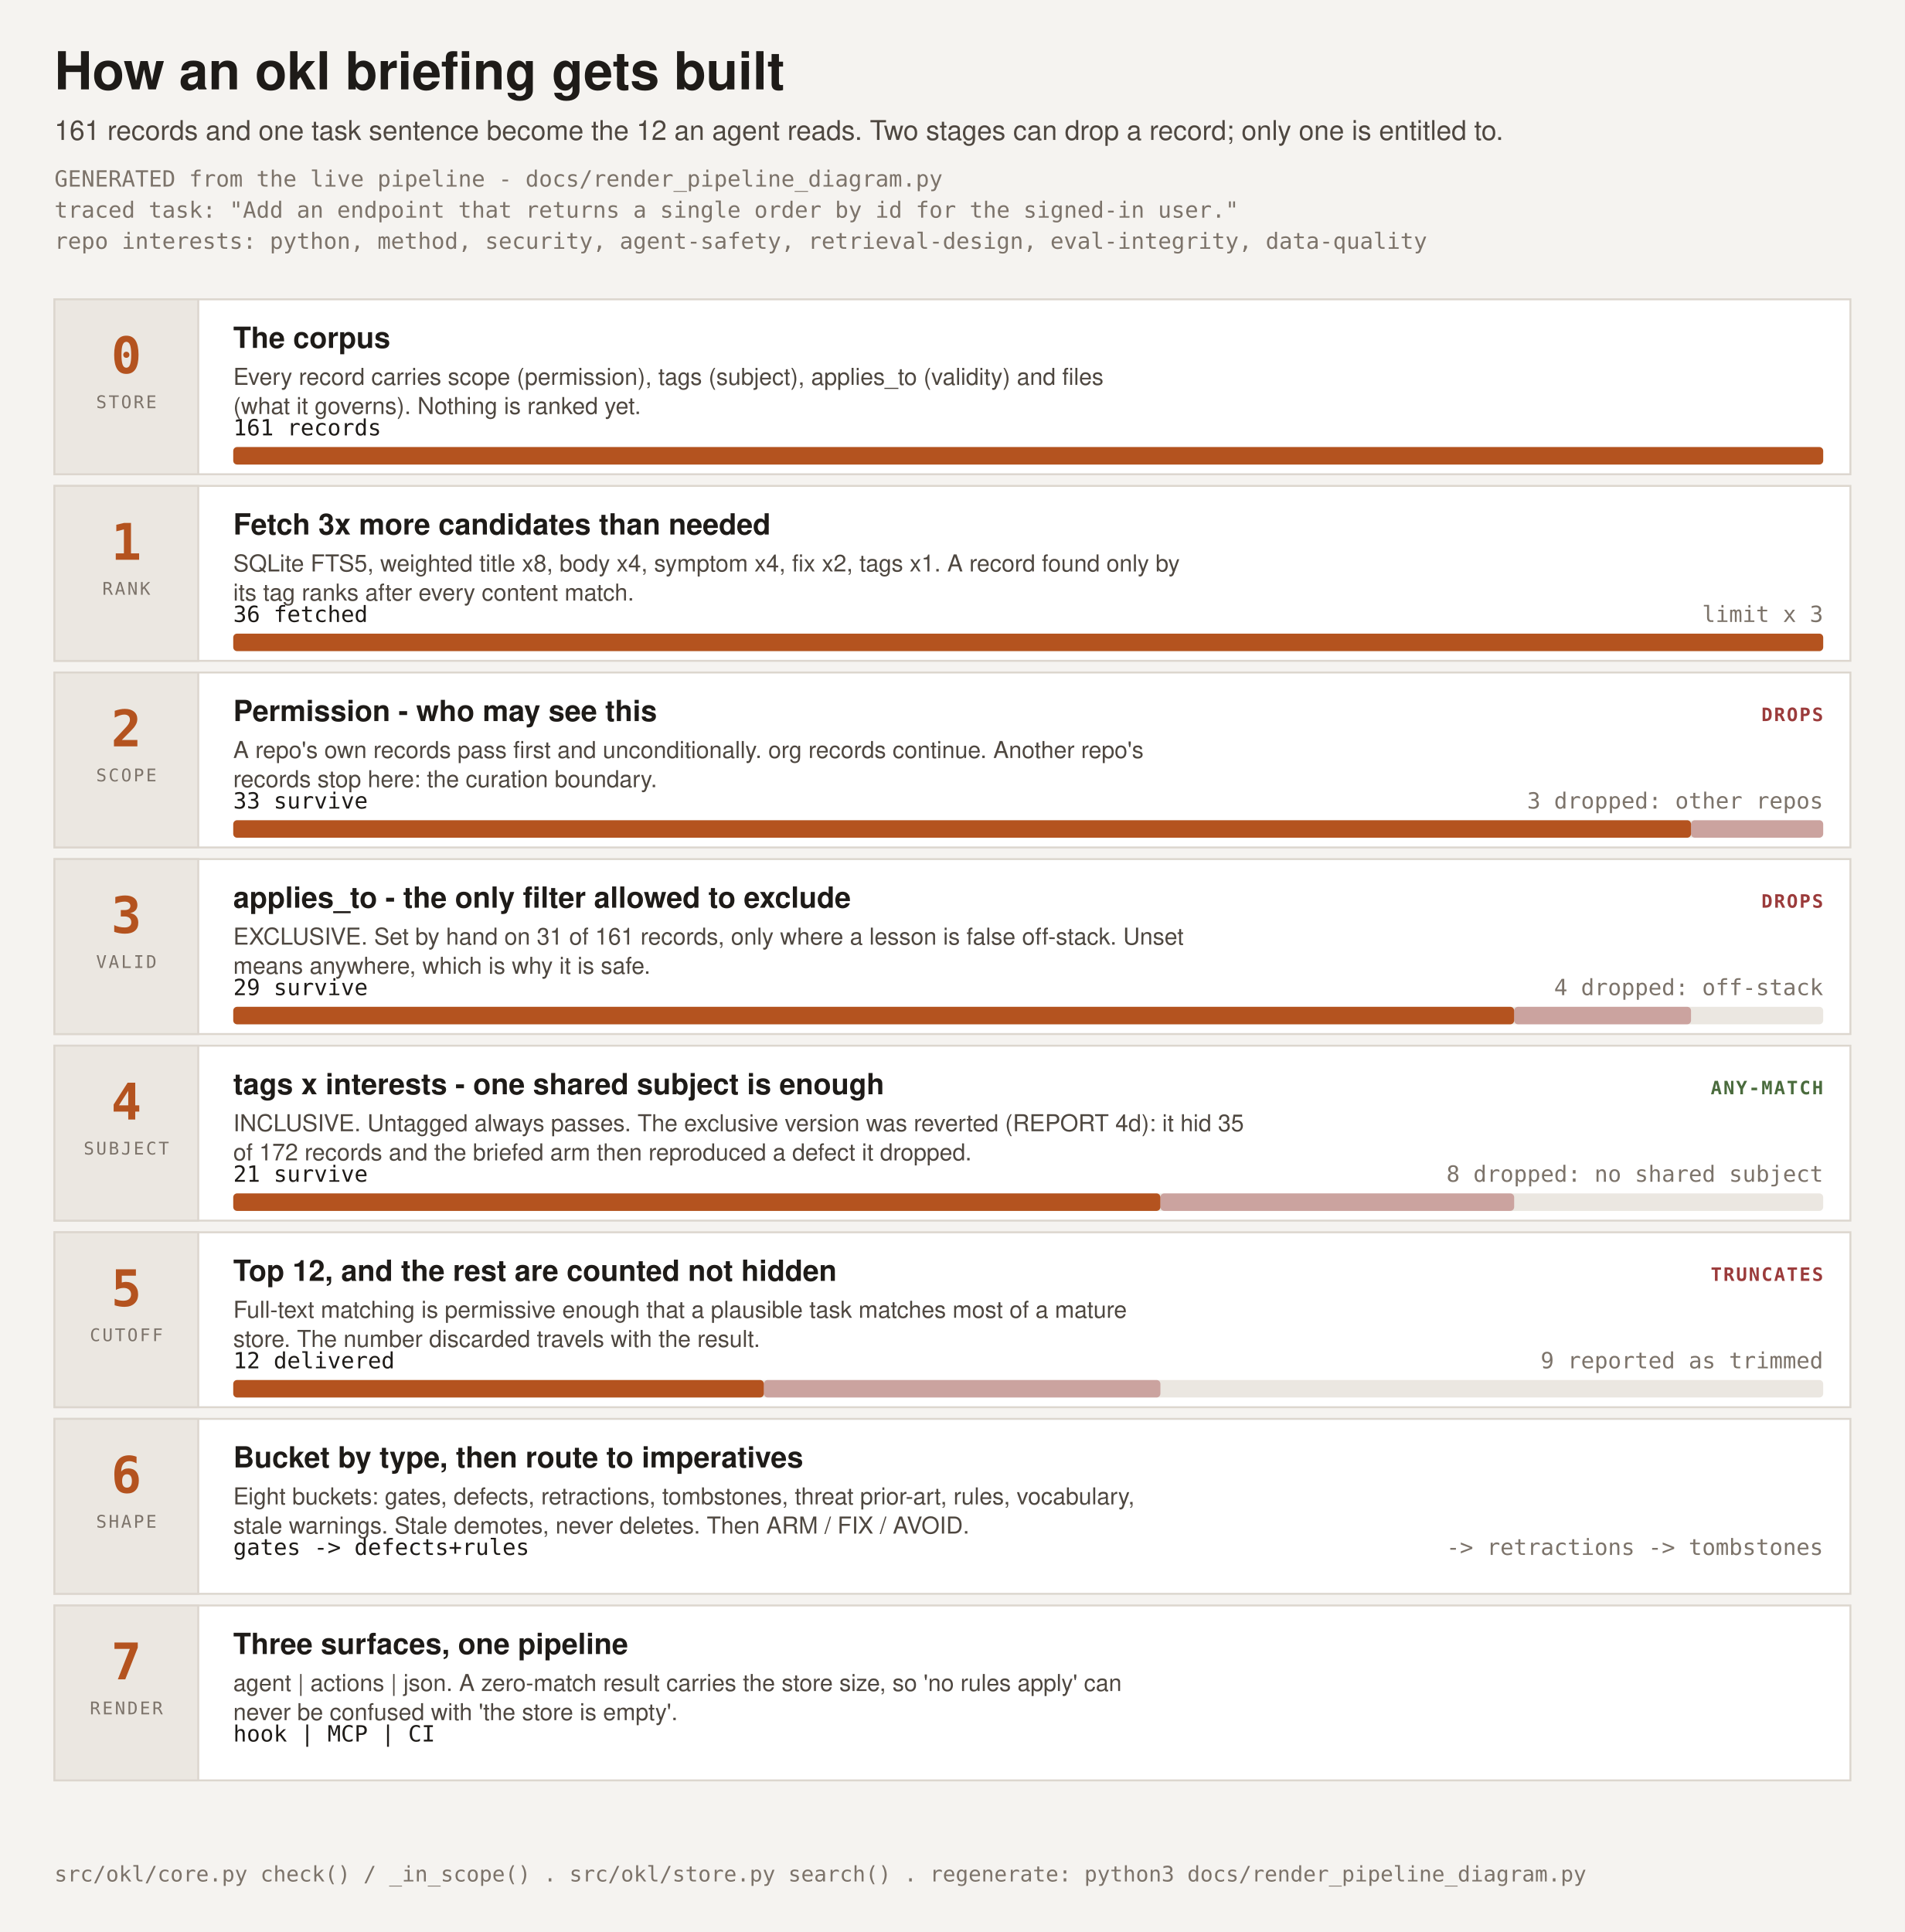
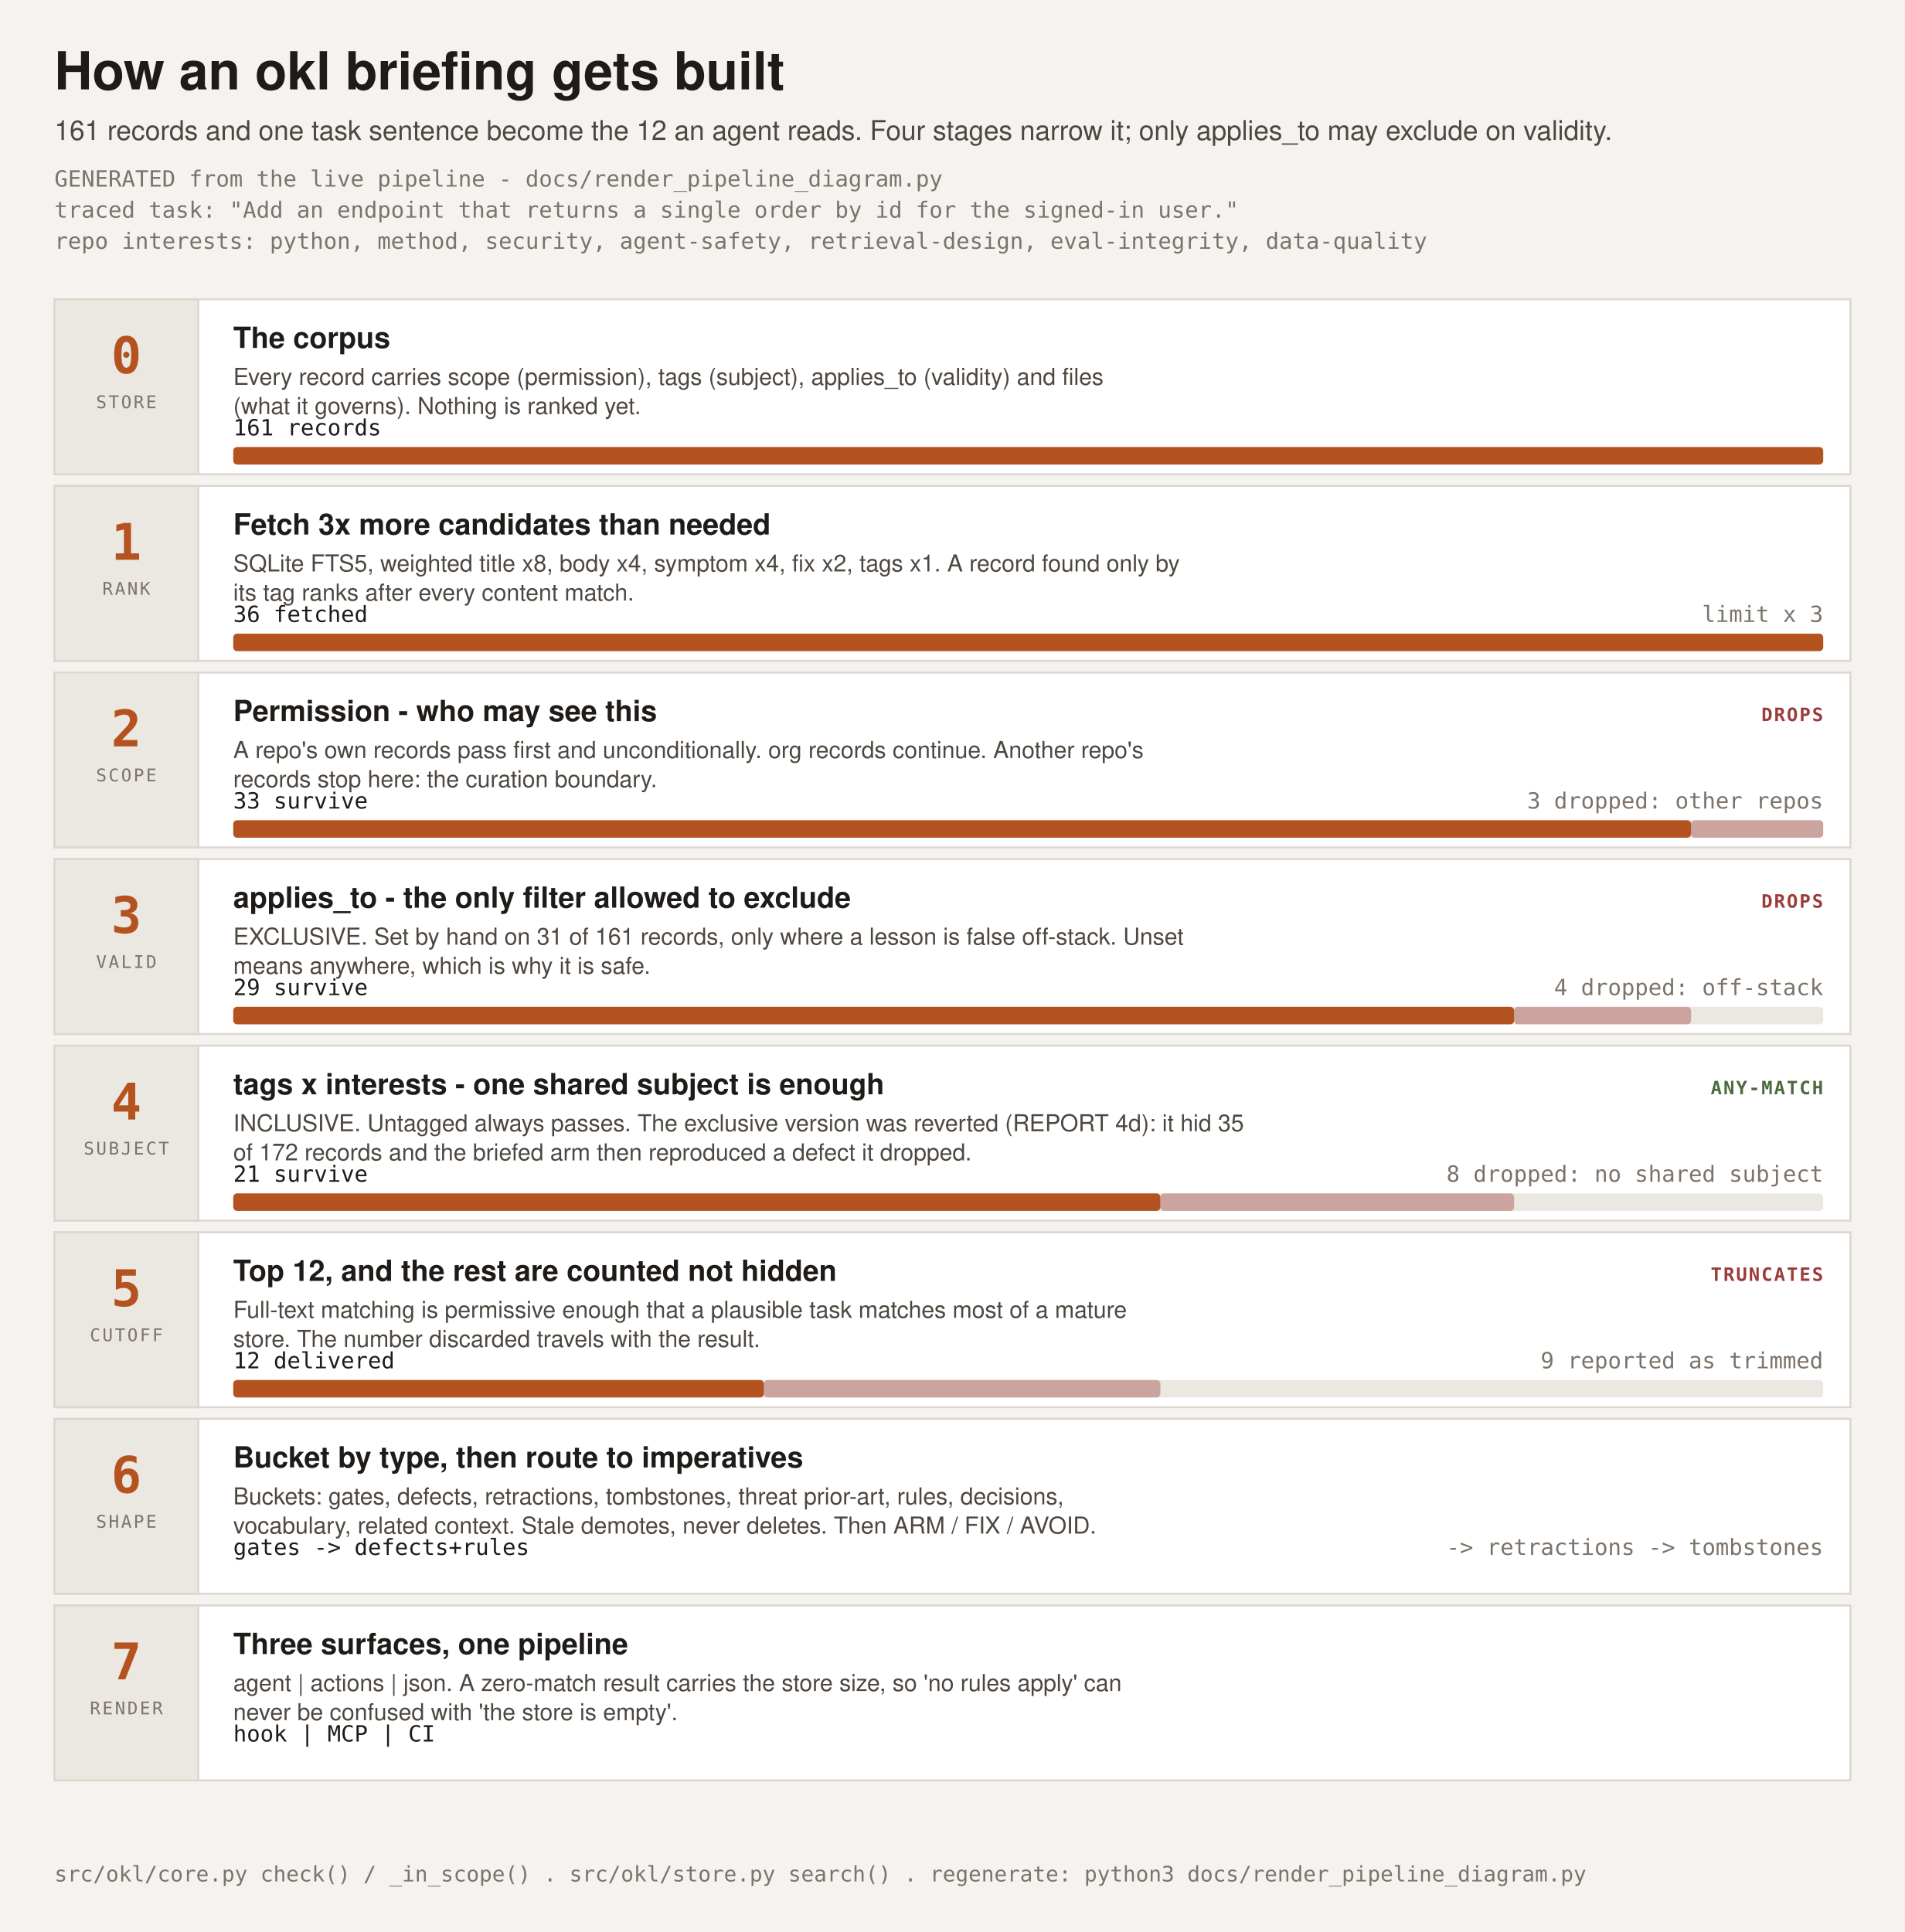
<svg xmlns="http://www.w3.org/2000/svg" width="980" height="994" viewBox="0 0 980 994" font-family="ui-sans-serif,-apple-system,Segoe UI,Helvetica,Arial,sans-serif">
  <rect width="980" height="994" fill="#F5F3F0" />
  <text x="28" y="46" font-size="27" font-weight="700" fill="#1E1B18">How an okl briefing gets built</text>
-   <text x="28" y="72" font-size="14" fill="#4E4740">161 records and one task sentence become the 12 an agent reads. Two stages can drop a record; only one is entitled to.</text>
+   <text x="28" y="72" font-size="14" fill="#4E4740">161 records and one task sentence become the 12 an agent reads. Four stages narrow it; only applies_to may exclude on validity.</text>
  <text x="28" y="96" font-size="11.5" font-family="ui-monospace,SFMono-Regular,Menlo,Consolas,monospace" fill="#7C736A">GENERATED from the live pipeline - docs/render_pipeline_diagram.py</text>
  <text x="28" y="112" font-size="11.5" font-family="ui-monospace,SFMono-Regular,Menlo,Consolas,monospace" fill="#7C736A">traced task: "Add an endpoint that returns a single order by id for the signed-in user."</text>
  <text x="28" y="128" font-size="11.5" font-family="ui-monospace,SFMono-Regular,Menlo,Consolas,monospace" fill="#7C736A">repo interests: python, method, security, agent-safety, retrieval-design, eval-integrity, data-quality</text>
  <rect x="28" y="154" width="924" height="90" fill="#FFFFFF" stroke="#DCD6CE" />
  <rect x="28" y="154" width="74" height="90" fill="#EBE7E1" stroke="#DCD6CE" />
  <text x="65" y="192" font-size="26" font-weight="700" fill="#B4531F" font-family="ui-monospace,SFMono-Regular,Menlo,Consolas,monospace" text-anchor="middle">0</text>
  <text x="65" y="210" font-size="9" fill="#7C736A" font-family="ui-monospace,SFMono-Regular,Menlo,Consolas,monospace" text-anchor="middle" letter-spacing="1">STORE</text>
  <text x="120" y="179" font-size="15" font-weight="600" fill="#1E1B18">The corpus</text>
  <text x="120" y="198" font-size="12" fill="#4E4740">Every record carries scope (permission), tags (subject), applies_to (validity) and files</text>
  <text x="120" y="213" font-size="12" fill="#4E4740">(what it governs). Nothing is ranked yet.</text>
  <text x="120" y="224" font-size="11.5" font-family="ui-monospace,SFMono-Regular,Menlo,Consolas,monospace" fill="#1E1B18" font-weight="500">161 records</text>
  <rect x="120" y="230" width="818" height="9" rx="2" fill="#EBE7E1" />
  <rect x="120" y="230" width="818" height="9" rx="2" fill="#B4531F" />
  <rect x="28" y="250" width="924" height="90" fill="#FFFFFF" stroke="#DCD6CE" />
  <rect x="28" y="250" width="74" height="90" fill="#EBE7E1" stroke="#DCD6CE" />
  <text x="65" y="288" font-size="26" font-weight="700" fill="#B4531F" font-family="ui-monospace,SFMono-Regular,Menlo,Consolas,monospace" text-anchor="middle">1</text>
  <text x="65" y="306" font-size="9" fill="#7C736A" font-family="ui-monospace,SFMono-Regular,Menlo,Consolas,monospace" text-anchor="middle" letter-spacing="1">RANK</text>
  <text x="120" y="275" font-size="15" font-weight="600" fill="#1E1B18">Fetch 3x more candidates than needed</text>
  <text x="120" y="294" font-size="12" fill="#4E4740">SQLite FTS5, weighted title x8, body x4, symptom x4, fix x2, tags x1. A record found only by</text>
  <text x="120" y="309" font-size="12" fill="#4E4740">its tag ranks after every content match.</text>
  <text x="120" y="320" font-size="11.5" font-family="ui-monospace,SFMono-Regular,Menlo,Consolas,monospace" fill="#1E1B18" font-weight="500">36 fetched</text>
  <text x="938" y="320" font-size="11.5" font-family="ui-monospace,SFMono-Regular,Menlo,Consolas,monospace" fill="#7C736A" text-anchor="end">limit x 3</text>
  <rect x="120" y="326" width="818" height="9" rx="2" fill="#EBE7E1" />
  <rect x="120" y="326" width="818" height="9" rx="2" fill="#B4531F" />
  <rect x="28" y="346" width="924" height="90" fill="#FFFFFF" stroke="#DCD6CE" />
  <rect x="28" y="346" width="74" height="90" fill="#EBE7E1" stroke="#DCD6CE" />
  <text x="65" y="384" font-size="26" font-weight="700" fill="#B4531F" font-family="ui-monospace,SFMono-Regular,Menlo,Consolas,monospace" text-anchor="middle">2</text>
  <text x="65" y="402" font-size="9" fill="#7C736A" font-family="ui-monospace,SFMono-Regular,Menlo,Consolas,monospace" text-anchor="middle" letter-spacing="1">SCOPE</text>
  <text x="120" y="371" font-size="15" font-weight="600" fill="#1E1B18">Permission - who may see this</text>
  <text x="120" y="390" font-size="12" fill="#4E4740">A repo's own records pass first and unconditionally. org records continue. Another repo's</text>
  <text x="120" y="405" font-size="12" fill="#4E4740">records stop here: the curation boundary.</text>
  <text x="938" y="371" font-size="9.5" fill="#9B3B3B" font-family="ui-monospace,SFMono-Regular,Menlo,Consolas,monospace" font-weight="700" text-anchor="end" letter-spacing="0.8">DROPS</text>
  <text x="120" y="416" font-size="11.5" font-family="ui-monospace,SFMono-Regular,Menlo,Consolas,monospace" fill="#1E1B18" font-weight="500">33 survive</text>
  <text x="938" y="416" font-size="11.5" font-family="ui-monospace,SFMono-Regular,Menlo,Consolas,monospace" fill="#7C736A" text-anchor="end">3 dropped: other repos</text>
  <rect x="120" y="422" width="818" height="9" rx="2" fill="#EBE7E1" />
  <rect x="120" y="422" width="750" height="9" rx="2" fill="#B4531F" />
  <rect x="870" y="422" width="68" height="9" rx="2" fill="#9B3B3B" opacity="0.4" />
  <rect x="28" y="442" width="924" height="90" fill="#FFFFFF" stroke="#DCD6CE" />
  <rect x="28" y="442" width="74" height="90" fill="#EBE7E1" stroke="#DCD6CE" />
  <text x="65" y="480" font-size="26" font-weight="700" fill="#B4531F" font-family="ui-monospace,SFMono-Regular,Menlo,Consolas,monospace" text-anchor="middle">3</text>
  <text x="65" y="498" font-size="9" fill="#7C736A" font-family="ui-monospace,SFMono-Regular,Menlo,Consolas,monospace" text-anchor="middle" letter-spacing="1">VALID</text>
  <text x="120" y="467" font-size="15" font-weight="600" fill="#1E1B18">applies_to - the only filter allowed to exclude</text>
  <text x="120" y="486" font-size="12" fill="#4E4740">EXCLUSIVE. Set by hand on 31 of 161 records, only where a lesson is false off-stack. Unset</text>
  <text x="120" y="501" font-size="12" fill="#4E4740">means anywhere, which is why it is safe.</text>
  <text x="938" y="467" font-size="9.5" fill="#9B3B3B" font-family="ui-monospace,SFMono-Regular,Menlo,Consolas,monospace" font-weight="700" text-anchor="end" letter-spacing="0.8">DROPS</text>
  <text x="120" y="512" font-size="11.5" font-family="ui-monospace,SFMono-Regular,Menlo,Consolas,monospace" fill="#1E1B18" font-weight="500">29 survive</text>
  <text x="938" y="512" font-size="11.5" font-family="ui-monospace,SFMono-Regular,Menlo,Consolas,monospace" fill="#7C736A" text-anchor="end">4 dropped: off-stack</text>
  <rect x="120" y="518" width="818" height="9" rx="2" fill="#EBE7E1" />
  <rect x="120" y="518" width="659" height="9" rx="2" fill="#B4531F" />
  <rect x="779" y="518" width="91" height="9" rx="2" fill="#9B3B3B" opacity="0.4" />
  <rect x="28" y="538" width="924" height="90" fill="#FFFFFF" stroke="#DCD6CE" />
  <rect x="28" y="538" width="74" height="90" fill="#EBE7E1" stroke="#DCD6CE" />
  <text x="65" y="576" font-size="26" font-weight="700" fill="#B4531F" font-family="ui-monospace,SFMono-Regular,Menlo,Consolas,monospace" text-anchor="middle">4</text>
  <text x="65" y="594" font-size="9" fill="#7C736A" font-family="ui-monospace,SFMono-Regular,Menlo,Consolas,monospace" text-anchor="middle" letter-spacing="1">SUBJECT</text>
  <text x="120" y="563" font-size="15" font-weight="600" fill="#1E1B18">tags x interests - one shared subject is enough</text>
  <text x="120" y="582" font-size="12" fill="#4E4740">INCLUSIVE. Untagged always passes. The exclusive version was reverted (REPORT 4d): it hid 35</text>
  <text x="120" y="597" font-size="12" fill="#4E4740">of 172 records and the briefed arm then reproduced a defect it dropped.</text>
  <text x="938" y="563" font-size="9.5" fill="#4A6B3D" font-family="ui-monospace,SFMono-Regular,Menlo,Consolas,monospace" font-weight="700" text-anchor="end" letter-spacing="0.8">ANY-MATCH</text>
  <text x="120" y="608" font-size="11.5" font-family="ui-monospace,SFMono-Regular,Menlo,Consolas,monospace" fill="#1E1B18" font-weight="500">21 survive</text>
  <text x="938" y="608" font-size="11.5" font-family="ui-monospace,SFMono-Regular,Menlo,Consolas,monospace" fill="#7C736A" text-anchor="end">8 dropped: no shared subject</text>
  <rect x="120" y="614" width="818" height="9" rx="2" fill="#EBE7E1" />
  <rect x="120" y="614" width="477" height="9" rx="2" fill="#B4531F" />
  <rect x="597" y="614" width="182" height="9" rx="2" fill="#9B3B3B" opacity="0.4" />
  <rect x="28" y="634" width="924" height="90" fill="#FFFFFF" stroke="#DCD6CE" />
  <rect x="28" y="634" width="74" height="90" fill="#EBE7E1" stroke="#DCD6CE" />
  <text x="65" y="672" font-size="26" font-weight="700" fill="#B4531F" font-family="ui-monospace,SFMono-Regular,Menlo,Consolas,monospace" text-anchor="middle">5</text>
  <text x="65" y="690" font-size="9" fill="#7C736A" font-family="ui-monospace,SFMono-Regular,Menlo,Consolas,monospace" text-anchor="middle" letter-spacing="1">CUTOFF</text>
  <text x="120" y="659" font-size="15" font-weight="600" fill="#1E1B18">Top 12, and the rest are counted not hidden</text>
  <text x="120" y="678" font-size="12" fill="#4E4740">Full-text matching is permissive enough that a plausible task matches most of a mature</text>
  <text x="120" y="693" font-size="12" fill="#4E4740">store. The number discarded travels with the result.</text>
  <text x="938" y="659" font-size="9.5" fill="#9B3B3B" font-family="ui-monospace,SFMono-Regular,Menlo,Consolas,monospace" font-weight="700" text-anchor="end" letter-spacing="0.8">TRUNCATES</text>
  <text x="120" y="704" font-size="11.5" font-family="ui-monospace,SFMono-Regular,Menlo,Consolas,monospace" fill="#1E1B18" font-weight="500">12 delivered</text>
  <text x="938" y="704" font-size="11.5" font-family="ui-monospace,SFMono-Regular,Menlo,Consolas,monospace" fill="#7C736A" text-anchor="end">9 reported as trimmed</text>
  <rect x="120" y="710" width="818" height="9" rx="2" fill="#EBE7E1" />
  <rect x="120" y="710" width="273" height="9" rx="2" fill="#B4531F" />
  <rect x="393" y="710" width="204" height="9" rx="2" fill="#9B3B3B" opacity="0.4" />
  <rect x="28" y="730" width="924" height="90" fill="#FFFFFF" stroke="#DCD6CE" />
  <rect x="28" y="730" width="74" height="90" fill="#EBE7E1" stroke="#DCD6CE" />
  <text x="65" y="768" font-size="26" font-weight="700" fill="#B4531F" font-family="ui-monospace,SFMono-Regular,Menlo,Consolas,monospace" text-anchor="middle">6</text>
  <text x="65" y="786" font-size="9" fill="#7C736A" font-family="ui-monospace,SFMono-Regular,Menlo,Consolas,monospace" text-anchor="middle" letter-spacing="1">SHAPE</text>
  <text x="120" y="755" font-size="15" font-weight="600" fill="#1E1B18">Bucket by type, then route to imperatives</text>
-   <text x="120" y="774" font-size="12" fill="#4E4740">Eight buckets: gates, defects, retractions, tombstones, threat prior-art, rules, vocabulary,</text>
-   <text x="120" y="789" font-size="12" fill="#4E4740">stale warnings. Stale demotes, never deletes. Then ARM / FIX / AVOID.</text>
+   <text x="120" y="774" font-size="12" fill="#4E4740">Buckets: gates, defects, retractions, tombstones, threat prior-art, rules, decisions,</text>
+   <text x="120" y="789" font-size="12" fill="#4E4740">vocabulary, related context. Stale demotes, never deletes. Then ARM / FIX / AVOID.</text>
  <text x="120" y="800" font-size="11.5" font-family="ui-monospace,SFMono-Regular,Menlo,Consolas,monospace" fill="#1E1B18" font-weight="500">gates -&gt; defects+rules</text>
  <text x="938" y="800" font-size="11.5" font-family="ui-monospace,SFMono-Regular,Menlo,Consolas,monospace" fill="#7C736A" text-anchor="end">-&gt; retractions -&gt; tombstones</text>
  <rect x="28" y="826" width="924" height="90" fill="#FFFFFF" stroke="#DCD6CE" />
  <rect x="28" y="826" width="74" height="90" fill="#EBE7E1" stroke="#DCD6CE" />
  <text x="65" y="864" font-size="26" font-weight="700" fill="#B4531F" font-family="ui-monospace,SFMono-Regular,Menlo,Consolas,monospace" text-anchor="middle">7</text>
  <text x="65" y="882" font-size="9" fill="#7C736A" font-family="ui-monospace,SFMono-Regular,Menlo,Consolas,monospace" text-anchor="middle" letter-spacing="1">RENDER</text>
  <text x="120" y="851" font-size="15" font-weight="600" fill="#1E1B18">Three surfaces, one pipeline</text>
  <text x="120" y="870" font-size="12" fill="#4E4740">agent | actions | json. A zero-match result carries the store size, so 'no rules apply' can</text>
  <text x="120" y="885" font-size="12" fill="#4E4740">never be confused with 'the store is empty'.</text>
  <text x="120" y="896" font-size="11.5" font-family="ui-monospace,SFMono-Regular,Menlo,Consolas,monospace" fill="#1E1B18" font-weight="500">hook | MCP | CI</text>
  <text x="28" y="968" font-size="11" font-family="ui-monospace,SFMono-Regular,Menlo,Consolas,monospace" fill="#7C736A">src/okl/core.py check() / _in_scope() . src/okl/store.py search() . regenerate: python3 docs/render_pipeline_diagram.py</text>
</svg>
